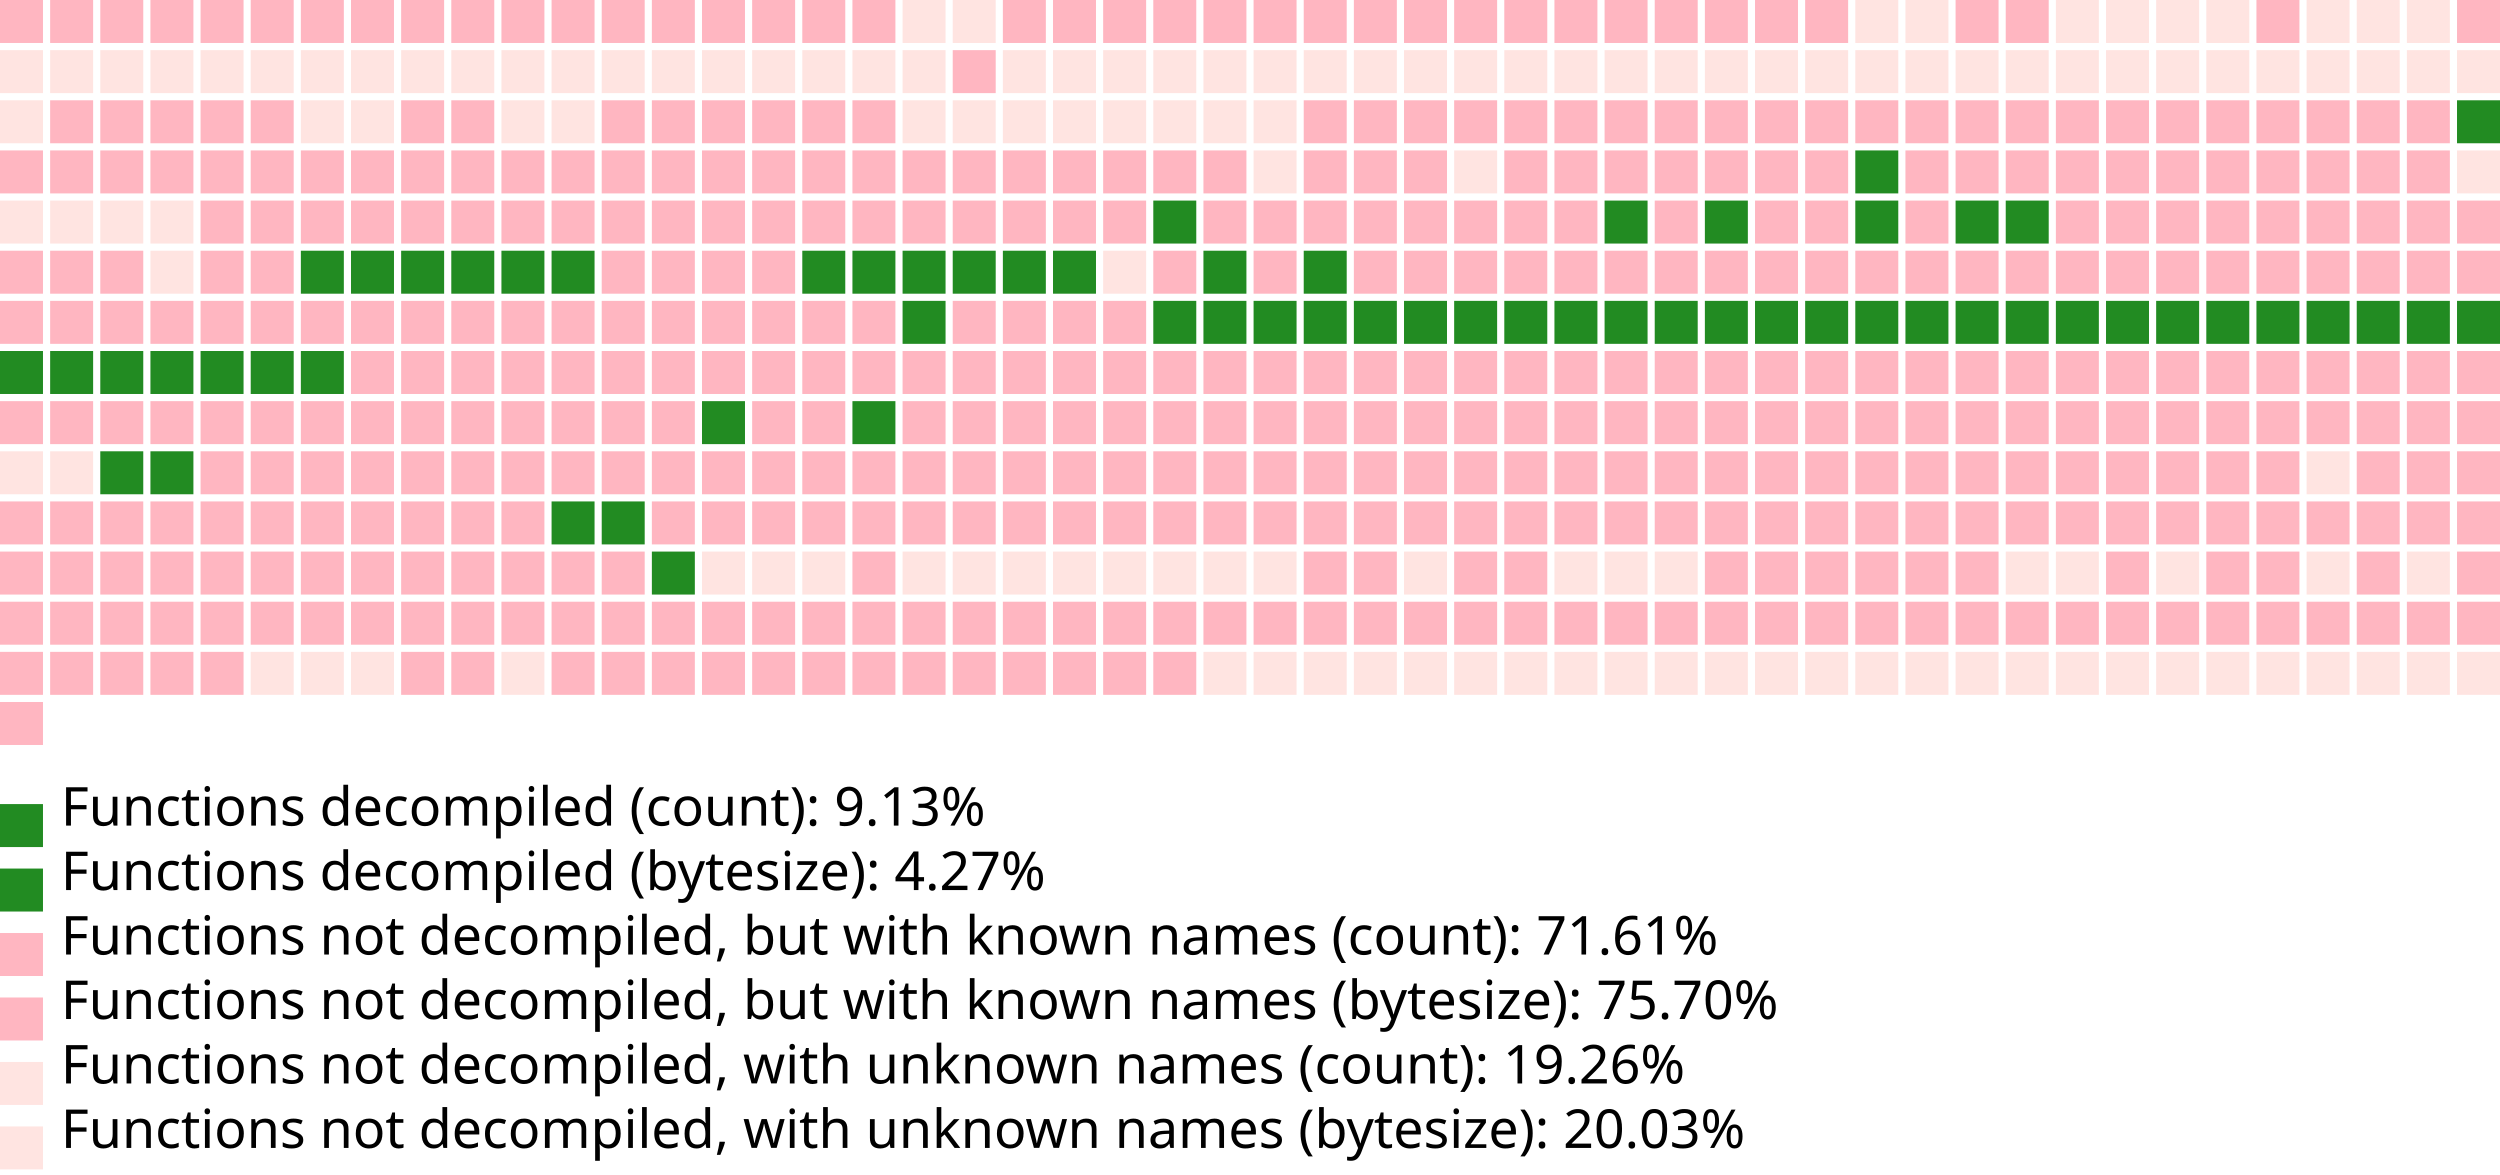
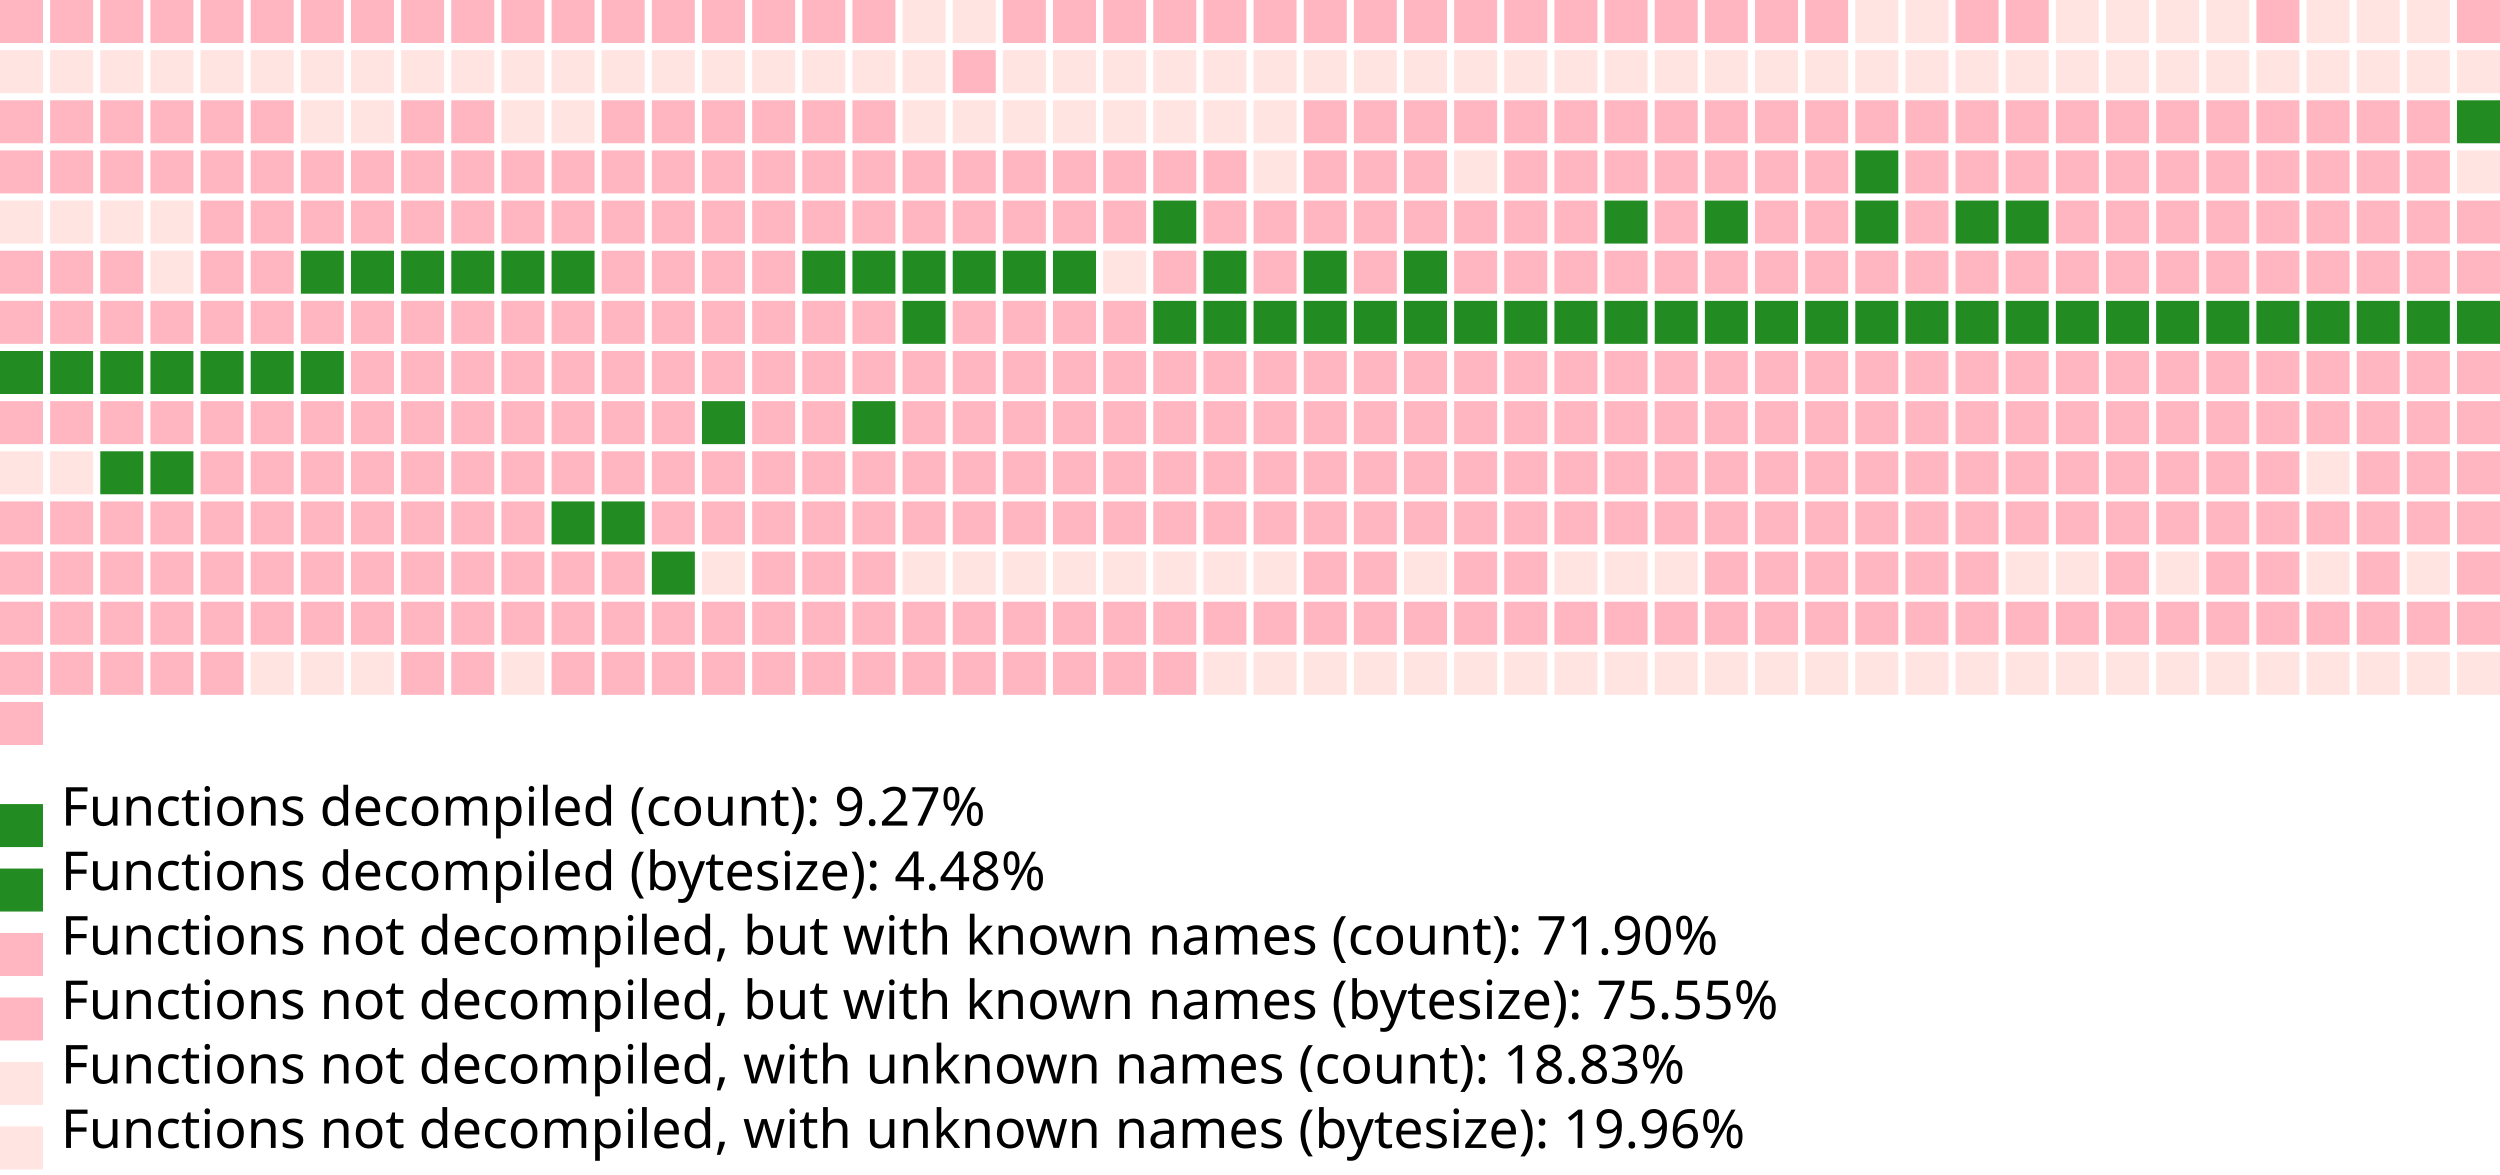
<svg xmlns="http://www.w3.org/2000/svg" version="1.1" width="698" height="328">
  <rect width="12" height="12" x="0" y="0" fill="lightpink" />
  <rect width="12" height="12" x="14" y="0" fill="lightpink" />
  <rect width="12" height="12" x="28" y="0" fill="lightpink" />
  <rect width="12" height="12" x="42" y="0" fill="lightpink" />
  <rect width="12" height="12" x="56" y="0" fill="lightpink" />
  <rect width="12" height="12" x="70" y="0" fill="lightpink" />
  <rect width="12" height="12" x="84" y="0" fill="lightpink" />
  <rect width="12" height="12" x="98" y="0" fill="lightpink" />
  <rect width="12" height="12" x="112" y="0" fill="lightpink" />
  <rect width="12" height="12" x="126" y="0" fill="lightpink" />
  <rect width="12" height="12" x="140" y="0" fill="lightpink" />
  <rect width="12" height="12" x="154" y="0" fill="lightpink" />
  <rect width="12" height="12" x="168" y="0" fill="lightpink" />
  <rect width="12" height="12" x="182" y="0" fill="lightpink" />
  <rect width="12" height="12" x="196" y="0" fill="lightpink" />
  <rect width="12" height="12" x="210" y="0" fill="lightpink" />
  <rect width="12" height="12" x="224" y="0" fill="lightpink" />
  <rect width="12" height="12" x="238" y="0" fill="lightpink" />
  <rect width="12" height="12" x="252" y="0" fill="mistyrose" />
  <rect width="12" height="12" x="266" y="0" fill="mistyrose" />
  <rect width="12" height="12" x="280" y="0" fill="lightpink" />
  <rect width="12" height="12" x="294" y="0" fill="lightpink" />
  <rect width="12" height="12" x="308" y="0" fill="lightpink" />
  <rect width="12" height="12" x="322" y="0" fill="lightpink" />
  <rect width="12" height="12" x="336" y="0" fill="lightpink" />
  <rect width="12" height="12" x="350" y="0" fill="lightpink" />
  <rect width="12" height="12" x="364" y="0" fill="lightpink" />
  <rect width="12" height="12" x="378" y="0" fill="lightpink" />
  <rect width="12" height="12" x="392" y="0" fill="lightpink" />
  <rect width="12" height="12" x="406" y="0" fill="lightpink" />
  <rect width="12" height="12" x="420" y="0" fill="lightpink" />
  <rect width="12" height="12" x="434" y="0" fill="lightpink" />
  <rect width="12" height="12" x="448" y="0" fill="lightpink" />
  <rect width="12" height="12" x="462" y="0" fill="lightpink" />
  <rect width="12" height="12" x="476" y="0" fill="lightpink" />
  <rect width="12" height="12" x="490" y="0" fill="lightpink" />
  <rect width="12" height="12" x="504" y="0" fill="lightpink" />
  <rect width="12" height="12" x="518" y="0" fill="mistyrose" />
  <rect width="12" height="12" x="532" y="0" fill="mistyrose" />
  <rect width="12" height="12" x="546" y="0" fill="lightpink" />
  <rect width="12" height="12" x="560" y="0" fill="lightpink" />
  <rect width="12" height="12" x="574" y="0" fill="mistyrose" />
  <rect width="12" height="12" x="588" y="0" fill="mistyrose" />
  <rect width="12" height="12" x="602" y="0" fill="mistyrose" />
  <rect width="12" height="12" x="616" y="0" fill="mistyrose" />
  <rect width="12" height="12" x="630" y="0" fill="lightpink" />
  <rect width="12" height="12" x="644" y="0" fill="mistyrose" />
  <rect width="12" height="12" x="658" y="0" fill="mistyrose" />
  <rect width="12" height="12" x="672" y="0" fill="mistyrose" />
  <rect width="12" height="12" x="686" y="0" fill="lightpink" />
  <rect width="12" height="12" x="0" y="14" fill="mistyrose" />
  <rect width="12" height="12" x="14" y="14" fill="mistyrose" />
  <rect width="12" height="12" x="28" y="14" fill="mistyrose" />
  <rect width="12" height="12" x="42" y="14" fill="mistyrose" />
  <rect width="12" height="12" x="56" y="14" fill="mistyrose" />
  <rect width="12" height="12" x="70" y="14" fill="mistyrose" />
  <rect width="12" height="12" x="84" y="14" fill="mistyrose" />
  <rect width="12" height="12" x="98" y="14" fill="mistyrose" />
  <rect width="12" height="12" x="112" y="14" fill="mistyrose" />
  <rect width="12" height="12" x="126" y="14" fill="mistyrose" />
  <rect width="12" height="12" x="140" y="14" fill="mistyrose" />
  <rect width="12" height="12" x="154" y="14" fill="mistyrose" />
  <rect width="12" height="12" x="168" y="14" fill="mistyrose" />
  <rect width="12" height="12" x="182" y="14" fill="mistyrose" />
  <rect width="12" height="12" x="196" y="14" fill="mistyrose" />
  <rect width="12" height="12" x="210" y="14" fill="mistyrose" />
  <rect width="12" height="12" x="224" y="14" fill="mistyrose" />
  <rect width="12" height="12" x="238" y="14" fill="mistyrose" />
  <rect width="12" height="12" x="252" y="14" fill="mistyrose" />
  <rect width="12" height="12" x="266" y="14" fill="lightpink" />
  <rect width="12" height="12" x="280" y="14" fill="mistyrose" />
  <rect width="12" height="12" x="294" y="14" fill="mistyrose" />
  <rect width="12" height="12" x="308" y="14" fill="mistyrose" />
  <rect width="12" height="12" x="322" y="14" fill="mistyrose" />
  <rect width="12" height="12" x="336" y="14" fill="mistyrose" />
  <rect width="12" height="12" x="350" y="14" fill="mistyrose" />
  <rect width="12" height="12" x="364" y="14" fill="mistyrose" />
  <rect width="12" height="12" x="378" y="14" fill="mistyrose" />
  <rect width="12" height="12" x="392" y="14" fill="mistyrose" />
  <rect width="12" height="12" x="406" y="14" fill="mistyrose" />
  <rect width="12" height="12" x="420" y="14" fill="mistyrose" />
  <rect width="12" height="12" x="434" y="14" fill="mistyrose" />
  <rect width="12" height="12" x="448" y="14" fill="mistyrose" />
  <rect width="12" height="12" x="462" y="14" fill="mistyrose" />
  <rect width="12" height="12" x="476" y="14" fill="mistyrose" />
  <rect width="12" height="12" x="490" y="14" fill="mistyrose" />
  <rect width="12" height="12" x="504" y="14" fill="mistyrose" />
  <rect width="12" height="12" x="518" y="14" fill="mistyrose" />
  <rect width="12" height="12" x="532" y="14" fill="mistyrose" />
  <rect width="12" height="12" x="546" y="14" fill="mistyrose" />
  <rect width="12" height="12" x="560" y="14" fill="mistyrose" />
  <rect width="12" height="12" x="574" y="14" fill="mistyrose" />
  <rect width="12" height="12" x="588" y="14" fill="mistyrose" />
  <rect width="12" height="12" x="602" y="14" fill="mistyrose" />
  <rect width="12" height="12" x="616" y="14" fill="mistyrose" />
  <rect width="12" height="12" x="630" y="14" fill="mistyrose" />
  <rect width="12" height="12" x="644" y="14" fill="mistyrose" />
  <rect width="12" height="12" x="658" y="14" fill="mistyrose" />
  <rect width="12" height="12" x="672" y="14" fill="mistyrose" />
  <rect width="12" height="12" x="686" y="14" fill="mistyrose" />
-   <rect width="12" height="12" x="0" y="28" fill="mistyrose" />
+   <rect width="12" height="12" x="0" y="28" fill="lightpink" />
  <rect width="12" height="12" x="14" y="28" fill="lightpink" />
  <rect width="12" height="12" x="28" y="28" fill="lightpink" />
  <rect width="12" height="12" x="42" y="28" fill="lightpink" />
  <rect width="12" height="12" x="56" y="28" fill="lightpink" />
  <rect width="12" height="12" x="70" y="28" fill="lightpink" />
  <rect width="12" height="12" x="84" y="28" fill="mistyrose" />
  <rect width="12" height="12" x="98" y="28" fill="mistyrose" />
  <rect width="12" height="12" x="112" y="28" fill="lightpink" />
  <rect width="12" height="12" x="126" y="28" fill="lightpink" />
  <rect width="12" height="12" x="140" y="28" fill="mistyrose" />
  <rect width="12" height="12" x="154" y="28" fill="mistyrose" />
  <rect width="12" height="12" x="168" y="28" fill="lightpink" />
  <rect width="12" height="12" x="182" y="28" fill="lightpink" />
  <rect width="12" height="12" x="196" y="28" fill="lightpink" />
  <rect width="12" height="12" x="210" y="28" fill="lightpink" />
  <rect width="12" height="12" x="224" y="28" fill="lightpink" />
  <rect width="12" height="12" x="238" y="28" fill="lightpink" />
  <rect width="12" height="12" x="252" y="28" fill="mistyrose" />
  <rect width="12" height="12" x="266" y="28" fill="mistyrose" />
  <rect width="12" height="12" x="280" y="28" fill="mistyrose" />
  <rect width="12" height="12" x="294" y="28" fill="mistyrose" />
  <rect width="12" height="12" x="308" y="28" fill="mistyrose" />
  <rect width="12" height="12" x="322" y="28" fill="mistyrose" />
  <rect width="12" height="12" x="336" y="28" fill="mistyrose" />
  <rect width="12" height="12" x="350" y="28" fill="mistyrose" />
  <rect width="12" height="12" x="364" y="28" fill="lightpink" />
  <rect width="12" height="12" x="378" y="28" fill="lightpink" />
  <rect width="12" height="12" x="392" y="28" fill="lightpink" />
  <rect width="12" height="12" x="406" y="28" fill="lightpink" />
  <rect width="12" height="12" x="420" y="28" fill="lightpink" />
  <rect width="12" height="12" x="434" y="28" fill="lightpink" />
  <rect width="12" height="12" x="448" y="28" fill="lightpink" />
  <rect width="12" height="12" x="462" y="28" fill="lightpink" />
  <rect width="12" height="12" x="476" y="28" fill="lightpink" />
  <rect width="12" height="12" x="490" y="28" fill="lightpink" />
  <rect width="12" height="12" x="504" y="28" fill="lightpink" />
  <rect width="12" height="12" x="518" y="28" fill="lightpink" />
  <rect width="12" height="12" x="532" y="28" fill="lightpink" />
  <rect width="12" height="12" x="546" y="28" fill="lightpink" />
  <rect width="12" height="12" x="560" y="28" fill="lightpink" />
  <rect width="12" height="12" x="574" y="28" fill="lightpink" />
  <rect width="12" height="12" x="588" y="28" fill="lightpink" />
  <rect width="12" height="12" x="602" y="28" fill="lightpink" />
  <rect width="12" height="12" x="616" y="28" fill="lightpink" />
  <rect width="12" height="12" x="630" y="28" fill="lightpink" />
  <rect width="12" height="12" x="644" y="28" fill="lightpink" />
  <rect width="12" height="12" x="658" y="28" fill="lightpink" />
  <rect width="12" height="12" x="672" y="28" fill="lightpink" />
  <rect width="12" height="12" x="686" y="28" fill="forestgreen" />
  <rect width="12" height="12" x="0" y="42" fill="lightpink" />
  <rect width="12" height="12" x="14" y="42" fill="lightpink" />
  <rect width="12" height="12" x="28" y="42" fill="lightpink" />
  <rect width="12" height="12" x="42" y="42" fill="lightpink" />
  <rect width="12" height="12" x="56" y="42" fill="lightpink" />
  <rect width="12" height="12" x="70" y="42" fill="lightpink" />
  <rect width="12" height="12" x="84" y="42" fill="lightpink" />
  <rect width="12" height="12" x="98" y="42" fill="lightpink" />
  <rect width="12" height="12" x="112" y="42" fill="lightpink" />
  <rect width="12" height="12" x="126" y="42" fill="lightpink" />
  <rect width="12" height="12" x="140" y="42" fill="lightpink" />
  <rect width="12" height="12" x="154" y="42" fill="lightpink" />
  <rect width="12" height="12" x="168" y="42" fill="lightpink" />
  <rect width="12" height="12" x="182" y="42" fill="lightpink" />
  <rect width="12" height="12" x="196" y="42" fill="lightpink" />
  <rect width="12" height="12" x="210" y="42" fill="lightpink" />
  <rect width="12" height="12" x="224" y="42" fill="lightpink" />
  <rect width="12" height="12" x="238" y="42" fill="lightpink" />
  <rect width="12" height="12" x="252" y="42" fill="lightpink" />
  <rect width="12" height="12" x="266" y="42" fill="lightpink" />
  <rect width="12" height="12" x="280" y="42" fill="lightpink" />
  <rect width="12" height="12" x="294" y="42" fill="lightpink" />
  <rect width="12" height="12" x="308" y="42" fill="lightpink" />
  <rect width="12" height="12" x="322" y="42" fill="lightpink" />
  <rect width="12" height="12" x="336" y="42" fill="lightpink" />
  <rect width="12" height="12" x="350" y="42" fill="mistyrose" />
  <rect width="12" height="12" x="364" y="42" fill="lightpink" />
  <rect width="12" height="12" x="378" y="42" fill="lightpink" />
  <rect width="12" height="12" x="392" y="42" fill="lightpink" />
  <rect width="12" height="12" x="406" y="42" fill="mistyrose" />
  <rect width="12" height="12" x="420" y="42" fill="lightpink" />
  <rect width="12" height="12" x="434" y="42" fill="lightpink" />
  <rect width="12" height="12" x="448" y="42" fill="lightpink" />
  <rect width="12" height="12" x="462" y="42" fill="lightpink" />
  <rect width="12" height="12" x="476" y="42" fill="lightpink" />
  <rect width="12" height="12" x="490" y="42" fill="lightpink" />
  <rect width="12" height="12" x="504" y="42" fill="lightpink" />
  <rect width="12" height="12" x="518" y="42" fill="forestgreen" />
  <rect width="12" height="12" x="532" y="42" fill="lightpink" />
  <rect width="12" height="12" x="546" y="42" fill="lightpink" />
  <rect width="12" height="12" x="560" y="42" fill="lightpink" />
  <rect width="12" height="12" x="574" y="42" fill="lightpink" />
  <rect width="12" height="12" x="588" y="42" fill="lightpink" />
  <rect width="12" height="12" x="602" y="42" fill="lightpink" />
  <rect width="12" height="12" x="616" y="42" fill="lightpink" />
  <rect width="12" height="12" x="630" y="42" fill="lightpink" />
  <rect width="12" height="12" x="644" y="42" fill="lightpink" />
  <rect width="12" height="12" x="658" y="42" fill="lightpink" />
  <rect width="12" height="12" x="672" y="42" fill="lightpink" />
  <rect width="12" height="12" x="686" y="42" fill="mistyrose" />
  <rect width="12" height="12" x="0" y="56" fill="mistyrose" />
  <rect width="12" height="12" x="14" y="56" fill="mistyrose" />
  <rect width="12" height="12" x="28" y="56" fill="mistyrose" />
  <rect width="12" height="12" x="42" y="56" fill="mistyrose" />
  <rect width="12" height="12" x="56" y="56" fill="lightpink" />
  <rect width="12" height="12" x="70" y="56" fill="lightpink" />
  <rect width="12" height="12" x="84" y="56" fill="lightpink" />
  <rect width="12" height="12" x="98" y="56" fill="lightpink" />
  <rect width="12" height="12" x="112" y="56" fill="lightpink" />
  <rect width="12" height="12" x="126" y="56" fill="lightpink" />
  <rect width="12" height="12" x="140" y="56" fill="lightpink" />
  <rect width="12" height="12" x="154" y="56" fill="lightpink" />
  <rect width="12" height="12" x="168" y="56" fill="lightpink" />
  <rect width="12" height="12" x="182" y="56" fill="lightpink" />
  <rect width="12" height="12" x="196" y="56" fill="lightpink" />
  <rect width="12" height="12" x="210" y="56" fill="lightpink" />
  <rect width="12" height="12" x="224" y="56" fill="lightpink" />
  <rect width="12" height="12" x="238" y="56" fill="lightpink" />
  <rect width="12" height="12" x="252" y="56" fill="lightpink" />
  <rect width="12" height="12" x="266" y="56" fill="lightpink" />
  <rect width="12" height="12" x="280" y="56" fill="lightpink" />
  <rect width="12" height="12" x="294" y="56" fill="lightpink" />
  <rect width="12" height="12" x="308" y="56" fill="lightpink" />
  <rect width="12" height="12" x="322" y="56" fill="forestgreen" />
  <rect width="12" height="12" x="336" y="56" fill="lightpink" />
  <rect width="12" height="12" x="350" y="56" fill="lightpink" />
  <rect width="12" height="12" x="364" y="56" fill="lightpink" />
  <rect width="12" height="12" x="378" y="56" fill="lightpink" />
  <rect width="12" height="12" x="392" y="56" fill="lightpink" />
  <rect width="12" height="12" x="406" y="56" fill="lightpink" />
  <rect width="12" height="12" x="420" y="56" fill="lightpink" />
  <rect width="12" height="12" x="434" y="56" fill="lightpink" />
  <rect width="12" height="12" x="448" y="56" fill="forestgreen" />
  <rect width="12" height="12" x="462" y="56" fill="lightpink" />
  <rect width="12" height="12" x="476" y="56" fill="forestgreen" />
  <rect width="12" height="12" x="490" y="56" fill="lightpink" />
  <rect width="12" height="12" x="504" y="56" fill="lightpink" />
  <rect width="12" height="12" x="518" y="56" fill="forestgreen" />
  <rect width="12" height="12" x="532" y="56" fill="lightpink" />
  <rect width="12" height="12" x="546" y="56" fill="forestgreen" />
  <rect width="12" height="12" x="560" y="56" fill="forestgreen" />
  <rect width="12" height="12" x="574" y="56" fill="lightpink" />
  <rect width="12" height="12" x="588" y="56" fill="lightpink" />
  <rect width="12" height="12" x="602" y="56" fill="lightpink" />
  <rect width="12" height="12" x="616" y="56" fill="lightpink" />
  <rect width="12" height="12" x="630" y="56" fill="lightpink" />
  <rect width="12" height="12" x="644" y="56" fill="lightpink" />
  <rect width="12" height="12" x="658" y="56" fill="lightpink" />
  <rect width="12" height="12" x="672" y="56" fill="lightpink" />
  <rect width="12" height="12" x="686" y="56" fill="lightpink" />
  <rect width="12" height="12" x="0" y="70" fill="lightpink" />
  <rect width="12" height="12" x="14" y="70" fill="lightpink" />
  <rect width="12" height="12" x="28" y="70" fill="lightpink" />
  <rect width="12" height="12" x="42" y="70" fill="mistyrose" />
  <rect width="12" height="12" x="56" y="70" fill="lightpink" />
  <rect width="12" height="12" x="70" y="70" fill="lightpink" />
  <rect width="12" height="12" x="84" y="70" fill="forestgreen" />
  <rect width="12" height="12" x="98" y="70" fill="forestgreen" />
  <rect width="12" height="12" x="112" y="70" fill="forestgreen" />
  <rect width="12" height="12" x="126" y="70" fill="forestgreen" />
  <rect width="12" height="12" x="140" y="70" fill="forestgreen" />
  <rect width="12" height="12" x="154" y="70" fill="forestgreen" />
  <rect width="12" height="12" x="168" y="70" fill="lightpink" />
  <rect width="12" height="12" x="182" y="70" fill="lightpink" />
  <rect width="12" height="12" x="196" y="70" fill="lightpink" />
  <rect width="12" height="12" x="210" y="70" fill="lightpink" />
  <rect width="12" height="12" x="224" y="70" fill="forestgreen" />
  <rect width="12" height="12" x="238" y="70" fill="forestgreen" />
  <rect width="12" height="12" x="252" y="70" fill="forestgreen" />
  <rect width="12" height="12" x="266" y="70" fill="forestgreen" />
  <rect width="12" height="12" x="280" y="70" fill="forestgreen" />
  <rect width="12" height="12" x="294" y="70" fill="forestgreen" />
  <rect width="12" height="12" x="308" y="70" fill="mistyrose" />
  <rect width="12" height="12" x="322" y="70" fill="lightpink" />
  <rect width="12" height="12" x="336" y="70" fill="forestgreen" />
  <rect width="12" height="12" x="350" y="70" fill="lightpink" />
  <rect width="12" height="12" x="364" y="70" fill="forestgreen" />
  <rect width="12" height="12" x="378" y="70" fill="lightpink" />
-   <rect width="12" height="12" x="392" y="70" fill="lightpink" />
+   <rect width="12" height="12" x="392" y="70" fill="forestgreen" />
  <rect width="12" height="12" x="406" y="70" fill="lightpink" />
  <rect width="12" height="12" x="420" y="70" fill="lightpink" />
  <rect width="12" height="12" x="434" y="70" fill="lightpink" />
  <rect width="12" height="12" x="448" y="70" fill="lightpink" />
  <rect width="12" height="12" x="462" y="70" fill="lightpink" />
  <rect width="12" height="12" x="476" y="70" fill="lightpink" />
  <rect width="12" height="12" x="490" y="70" fill="lightpink" />
  <rect width="12" height="12" x="504" y="70" fill="lightpink" />
  <rect width="12" height="12" x="518" y="70" fill="lightpink" />
  <rect width="12" height="12" x="532" y="70" fill="lightpink" />
  <rect width="12" height="12" x="546" y="70" fill="lightpink" />
  <rect width="12" height="12" x="560" y="70" fill="lightpink" />
  <rect width="12" height="12" x="574" y="70" fill="lightpink" />
  <rect width="12" height="12" x="588" y="70" fill="lightpink" />
  <rect width="12" height="12" x="602" y="70" fill="lightpink" />
  <rect width="12" height="12" x="616" y="70" fill="lightpink" />
  <rect width="12" height="12" x="630" y="70" fill="lightpink" />
  <rect width="12" height="12" x="644" y="70" fill="lightpink" />
  <rect width="12" height="12" x="658" y="70" fill="lightpink" />
  <rect width="12" height="12" x="672" y="70" fill="lightpink" />
  <rect width="12" height="12" x="686" y="70" fill="lightpink" />
  <rect width="12" height="12" x="0" y="84" fill="lightpink" />
  <rect width="12" height="12" x="14" y="84" fill="lightpink" />
  <rect width="12" height="12" x="28" y="84" fill="lightpink" />
  <rect width="12" height="12" x="42" y="84" fill="lightpink" />
  <rect width="12" height="12" x="56" y="84" fill="lightpink" />
  <rect width="12" height="12" x="70" y="84" fill="lightpink" />
  <rect width="12" height="12" x="84" y="84" fill="lightpink" />
  <rect width="12" height="12" x="98" y="84" fill="lightpink" />
  <rect width="12" height="12" x="112" y="84" fill="lightpink" />
  <rect width="12" height="12" x="126" y="84" fill="lightpink" />
  <rect width="12" height="12" x="140" y="84" fill="lightpink" />
  <rect width="12" height="12" x="154" y="84" fill="lightpink" />
  <rect width="12" height="12" x="168" y="84" fill="lightpink" />
  <rect width="12" height="12" x="182" y="84" fill="lightpink" />
  <rect width="12" height="12" x="196" y="84" fill="lightpink" />
  <rect width="12" height="12" x="210" y="84" fill="lightpink" />
  <rect width="12" height="12" x="224" y="84" fill="lightpink" />
  <rect width="12" height="12" x="238" y="84" fill="lightpink" />
  <rect width="12" height="12" x="252" y="84" fill="forestgreen" />
  <rect width="12" height="12" x="266" y="84" fill="lightpink" />
  <rect width="12" height="12" x="280" y="84" fill="lightpink" />
  <rect width="12" height="12" x="294" y="84" fill="lightpink" />
  <rect width="12" height="12" x="308" y="84" fill="lightpink" />
  <rect width="12" height="12" x="322" y="84" fill="forestgreen" />
  <rect width="12" height="12" x="336" y="84" fill="forestgreen" />
  <rect width="12" height="12" x="350" y="84" fill="forestgreen" />
  <rect width="12" height="12" x="364" y="84" fill="forestgreen" />
  <rect width="12" height="12" x="378" y="84" fill="forestgreen" />
  <rect width="12" height="12" x="392" y="84" fill="forestgreen" />
  <rect width="12" height="12" x="406" y="84" fill="forestgreen" />
  <rect width="12" height="12" x="420" y="84" fill="forestgreen" />
  <rect width="12" height="12" x="434" y="84" fill="forestgreen" />
  <rect width="12" height="12" x="448" y="84" fill="forestgreen" />
  <rect width="12" height="12" x="462" y="84" fill="forestgreen" />
  <rect width="12" height="12" x="476" y="84" fill="forestgreen" />
  <rect width="12" height="12" x="490" y="84" fill="forestgreen" />
  <rect width="12" height="12" x="504" y="84" fill="forestgreen" />
  <rect width="12" height="12" x="518" y="84" fill="forestgreen" />
  <rect width="12" height="12" x="532" y="84" fill="forestgreen" />
  <rect width="12" height="12" x="546" y="84" fill="forestgreen" />
  <rect width="12" height="12" x="560" y="84" fill="forestgreen" />
  <rect width="12" height="12" x="574" y="84" fill="forestgreen" />
  <rect width="12" height="12" x="588" y="84" fill="forestgreen" />
  <rect width="12" height="12" x="602" y="84" fill="forestgreen" />
  <rect width="12" height="12" x="616" y="84" fill="forestgreen" />
  <rect width="12" height="12" x="630" y="84" fill="forestgreen" />
  <rect width="12" height="12" x="644" y="84" fill="forestgreen" />
  <rect width="12" height="12" x="658" y="84" fill="forestgreen" />
  <rect width="12" height="12" x="672" y="84" fill="forestgreen" />
  <rect width="12" height="12" x="686" y="84" fill="forestgreen" />
  <rect width="12" height="12" x="0" y="98" fill="forestgreen" />
  <rect width="12" height="12" x="14" y="98" fill="forestgreen" />
  <rect width="12" height="12" x="28" y="98" fill="forestgreen" />
  <rect width="12" height="12" x="42" y="98" fill="forestgreen" />
  <rect width="12" height="12" x="56" y="98" fill="forestgreen" />
  <rect width="12" height="12" x="70" y="98" fill="forestgreen" />
  <rect width="12" height="12" x="84" y="98" fill="forestgreen" />
  <rect width="12" height="12" x="98" y="98" fill="lightpink" />
  <rect width="12" height="12" x="112" y="98" fill="lightpink" />
  <rect width="12" height="12" x="126" y="98" fill="lightpink" />
  <rect width="12" height="12" x="140" y="98" fill="lightpink" />
  <rect width="12" height="12" x="154" y="98" fill="lightpink" />
  <rect width="12" height="12" x="168" y="98" fill="lightpink" />
  <rect width="12" height="12" x="182" y="98" fill="lightpink" />
  <rect width="12" height="12" x="196" y="98" fill="lightpink" />
  <rect width="12" height="12" x="210" y="98" fill="lightpink" />
  <rect width="12" height="12" x="224" y="98" fill="lightpink" />
  <rect width="12" height="12" x="238" y="98" fill="lightpink" />
  <rect width="12" height="12" x="252" y="98" fill="lightpink" />
  <rect width="12" height="12" x="266" y="98" fill="lightpink" />
  <rect width="12" height="12" x="280" y="98" fill="lightpink" />
  <rect width="12" height="12" x="294" y="98" fill="lightpink" />
  <rect width="12" height="12" x="308" y="98" fill="lightpink" />
  <rect width="12" height="12" x="322" y="98" fill="lightpink" />
  <rect width="12" height="12" x="336" y="98" fill="lightpink" />
  <rect width="12" height="12" x="350" y="98" fill="lightpink" />
  <rect width="12" height="12" x="364" y="98" fill="lightpink" />
  <rect width="12" height="12" x="378" y="98" fill="lightpink" />
  <rect width="12" height="12" x="392" y="98" fill="lightpink" />
  <rect width="12" height="12" x="406" y="98" fill="lightpink" />
  <rect width="12" height="12" x="420" y="98" fill="lightpink" />
  <rect width="12" height="12" x="434" y="98" fill="lightpink" />
  <rect width="12" height="12" x="448" y="98" fill="lightpink" />
  <rect width="12" height="12" x="462" y="98" fill="lightpink" />
  <rect width="12" height="12" x="476" y="98" fill="lightpink" />
  <rect width="12" height="12" x="490" y="98" fill="lightpink" />
  <rect width="12" height="12" x="504" y="98" fill="lightpink" />
  <rect width="12" height="12" x="518" y="98" fill="lightpink" />
  <rect width="12" height="12" x="532" y="98" fill="lightpink" />
  <rect width="12" height="12" x="546" y="98" fill="lightpink" />
  <rect width="12" height="12" x="560" y="98" fill="lightpink" />
  <rect width="12" height="12" x="574" y="98" fill="lightpink" />
  <rect width="12" height="12" x="588" y="98" fill="lightpink" />
  <rect width="12" height="12" x="602" y="98" fill="lightpink" />
  <rect width="12" height="12" x="616" y="98" fill="lightpink" />
  <rect width="12" height="12" x="630" y="98" fill="lightpink" />
  <rect width="12" height="12" x="644" y="98" fill="lightpink" />
  <rect width="12" height="12" x="658" y="98" fill="lightpink" />
  <rect width="12" height="12" x="672" y="98" fill="lightpink" />
  <rect width="12" height="12" x="686" y="98" fill="lightpink" />
  <rect width="12" height="12" x="0" y="112" fill="lightpink" />
  <rect width="12" height="12" x="14" y="112" fill="lightpink" />
  <rect width="12" height="12" x="28" y="112" fill="lightpink" />
  <rect width="12" height="12" x="42" y="112" fill="lightpink" />
  <rect width="12" height="12" x="56" y="112" fill="lightpink" />
  <rect width="12" height="12" x="70" y="112" fill="lightpink" />
  <rect width="12" height="12" x="84" y="112" fill="lightpink" />
  <rect width="12" height="12" x="98" y="112" fill="lightpink" />
  <rect width="12" height="12" x="112" y="112" fill="lightpink" />
  <rect width="12" height="12" x="126" y="112" fill="lightpink" />
  <rect width="12" height="12" x="140" y="112" fill="lightpink" />
  <rect width="12" height="12" x="154" y="112" fill="lightpink" />
  <rect width="12" height="12" x="168" y="112" fill="lightpink" />
  <rect width="12" height="12" x="182" y="112" fill="lightpink" />
  <rect width="12" height="12" x="196" y="112" fill="forestgreen" />
  <rect width="12" height="12" x="210" y="112" fill="lightpink" />
  <rect width="12" height="12" x="224" y="112" fill="lightpink" />
  <rect width="12" height="12" x="238" y="112" fill="forestgreen" />
  <rect width="12" height="12" x="252" y="112" fill="lightpink" />
  <rect width="12" height="12" x="266" y="112" fill="lightpink" />
  <rect width="12" height="12" x="280" y="112" fill="lightpink" />
  <rect width="12" height="12" x="294" y="112" fill="lightpink" />
  <rect width="12" height="12" x="308" y="112" fill="lightpink" />
  <rect width="12" height="12" x="322" y="112" fill="lightpink" />
  <rect width="12" height="12" x="336" y="112" fill="lightpink" />
  <rect width="12" height="12" x="350" y="112" fill="lightpink" />
  <rect width="12" height="12" x="364" y="112" fill="lightpink" />
  <rect width="12" height="12" x="378" y="112" fill="lightpink" />
  <rect width="12" height="12" x="392" y="112" fill="lightpink" />
  <rect width="12" height="12" x="406" y="112" fill="lightpink" />
  <rect width="12" height="12" x="420" y="112" fill="lightpink" />
  <rect width="12" height="12" x="434" y="112" fill="lightpink" />
  <rect width="12" height="12" x="448" y="112" fill="lightpink" />
  <rect width="12" height="12" x="462" y="112" fill="lightpink" />
  <rect width="12" height="12" x="476" y="112" fill="lightpink" />
  <rect width="12" height="12" x="490" y="112" fill="lightpink" />
  <rect width="12" height="12" x="504" y="112" fill="lightpink" />
  <rect width="12" height="12" x="518" y="112" fill="lightpink" />
  <rect width="12" height="12" x="532" y="112" fill="lightpink" />
  <rect width="12" height="12" x="546" y="112" fill="lightpink" />
  <rect width="12" height="12" x="560" y="112" fill="lightpink" />
  <rect width="12" height="12" x="574" y="112" fill="lightpink" />
  <rect width="12" height="12" x="588" y="112" fill="lightpink" />
  <rect width="12" height="12" x="602" y="112" fill="lightpink" />
  <rect width="12" height="12" x="616" y="112" fill="lightpink" />
  <rect width="12" height="12" x="630" y="112" fill="lightpink" />
  <rect width="12" height="12" x="644" y="112" fill="lightpink" />
  <rect width="12" height="12" x="658" y="112" fill="lightpink" />
  <rect width="12" height="12" x="672" y="112" fill="lightpink" />
  <rect width="12" height="12" x="686" y="112" fill="lightpink" />
  <rect width="12" height="12" x="0" y="126" fill="mistyrose" />
  <rect width="12" height="12" x="14" y="126" fill="mistyrose" />
  <rect width="12" height="12" x="28" y="126" fill="forestgreen" />
  <rect width="12" height="12" x="42" y="126" fill="forestgreen" />
  <rect width="12" height="12" x="56" y="126" fill="lightpink" />
  <rect width="12" height="12" x="70" y="126" fill="lightpink" />
  <rect width="12" height="12" x="84" y="126" fill="lightpink" />
  <rect width="12" height="12" x="98" y="126" fill="lightpink" />
  <rect width="12" height="12" x="112" y="126" fill="lightpink" />
  <rect width="12" height="12" x="126" y="126" fill="lightpink" />
  <rect width="12" height="12" x="140" y="126" fill="lightpink" />
  <rect width="12" height="12" x="154" y="126" fill="lightpink" />
  <rect width="12" height="12" x="168" y="126" fill="lightpink" />
  <rect width="12" height="12" x="182" y="126" fill="lightpink" />
  <rect width="12" height="12" x="196" y="126" fill="lightpink" />
  <rect width="12" height="12" x="210" y="126" fill="lightpink" />
  <rect width="12" height="12" x="224" y="126" fill="lightpink" />
  <rect width="12" height="12" x="238" y="126" fill="lightpink" />
  <rect width="12" height="12" x="252" y="126" fill="lightpink" />
  <rect width="12" height="12" x="266" y="126" fill="lightpink" />
  <rect width="12" height="12" x="280" y="126" fill="lightpink" />
  <rect width="12" height="12" x="294" y="126" fill="lightpink" />
  <rect width="12" height="12" x="308" y="126" fill="lightpink" />
  <rect width="12" height="12" x="322" y="126" fill="lightpink" />
  <rect width="12" height="12" x="336" y="126" fill="lightpink" />
  <rect width="12" height="12" x="350" y="126" fill="lightpink" />
  <rect width="12" height="12" x="364" y="126" fill="lightpink" />
  <rect width="12" height="12" x="378" y="126" fill="lightpink" />
  <rect width="12" height="12" x="392" y="126" fill="lightpink" />
  <rect width="12" height="12" x="406" y="126" fill="lightpink" />
  <rect width="12" height="12" x="420" y="126" fill="lightpink" />
  <rect width="12" height="12" x="434" y="126" fill="lightpink" />
  <rect width="12" height="12" x="448" y="126" fill="lightpink" />
  <rect width="12" height="12" x="462" y="126" fill="lightpink" />
  <rect width="12" height="12" x="476" y="126" fill="lightpink" />
  <rect width="12" height="12" x="490" y="126" fill="lightpink" />
  <rect width="12" height="12" x="504" y="126" fill="lightpink" />
  <rect width="12" height="12" x="518" y="126" fill="lightpink" />
  <rect width="12" height="12" x="532" y="126" fill="lightpink" />
  <rect width="12" height="12" x="546" y="126" fill="lightpink" />
  <rect width="12" height="12" x="560" y="126" fill="lightpink" />
  <rect width="12" height="12" x="574" y="126" fill="lightpink" />
  <rect width="12" height="12" x="588" y="126" fill="lightpink" />
  <rect width="12" height="12" x="602" y="126" fill="lightpink" />
  <rect width="12" height="12" x="616" y="126" fill="lightpink" />
  <rect width="12" height="12" x="630" y="126" fill="lightpink" />
  <rect width="12" height="12" x="644" y="126" fill="mistyrose" />
  <rect width="12" height="12" x="658" y="126" fill="lightpink" />
  <rect width="12" height="12" x="672" y="126" fill="lightpink" />
  <rect width="12" height="12" x="686" y="126" fill="lightpink" />
  <rect width="12" height="12" x="0" y="140" fill="lightpink" />
  <rect width="12" height="12" x="14" y="140" fill="lightpink" />
  <rect width="12" height="12" x="28" y="140" fill="lightpink" />
  <rect width="12" height="12" x="42" y="140" fill="lightpink" />
  <rect width="12" height="12" x="56" y="140" fill="lightpink" />
  <rect width="12" height="12" x="70" y="140" fill="lightpink" />
  <rect width="12" height="12" x="84" y="140" fill="lightpink" />
  <rect width="12" height="12" x="98" y="140" fill="lightpink" />
  <rect width="12" height="12" x="112" y="140" fill="lightpink" />
  <rect width="12" height="12" x="126" y="140" fill="lightpink" />
  <rect width="12" height="12" x="140" y="140" fill="lightpink" />
  <rect width="12" height="12" x="154" y="140" fill="forestgreen" />
  <rect width="12" height="12" x="168" y="140" fill="forestgreen" />
  <rect width="12" height="12" x="182" y="140" fill="lightpink" />
  <rect width="12" height="12" x="196" y="140" fill="lightpink" />
  <rect width="12" height="12" x="210" y="140" fill="lightpink" />
  <rect width="12" height="12" x="224" y="140" fill="lightpink" />
  <rect width="12" height="12" x="238" y="140" fill="lightpink" />
  <rect width="12" height="12" x="252" y="140" fill="lightpink" />
  <rect width="12" height="12" x="266" y="140" fill="lightpink" />
  <rect width="12" height="12" x="280" y="140" fill="lightpink" />
  <rect width="12" height="12" x="294" y="140" fill="lightpink" />
  <rect width="12" height="12" x="308" y="140" fill="lightpink" />
  <rect width="12" height="12" x="322" y="140" fill="lightpink" />
  <rect width="12" height="12" x="336" y="140" fill="lightpink" />
  <rect width="12" height="12" x="350" y="140" fill="lightpink" />
  <rect width="12" height="12" x="364" y="140" fill="lightpink" />
  <rect width="12" height="12" x="378" y="140" fill="lightpink" />
  <rect width="12" height="12" x="392" y="140" fill="lightpink" />
  <rect width="12" height="12" x="406" y="140" fill="lightpink" />
  <rect width="12" height="12" x="420" y="140" fill="lightpink" />
  <rect width="12" height="12" x="434" y="140" fill="lightpink" />
  <rect width="12" height="12" x="448" y="140" fill="lightpink" />
  <rect width="12" height="12" x="462" y="140" fill="lightpink" />
  <rect width="12" height="12" x="476" y="140" fill="lightpink" />
  <rect width="12" height="12" x="490" y="140" fill="lightpink" />
  <rect width="12" height="12" x="504" y="140" fill="lightpink" />
  <rect width="12" height="12" x="518" y="140" fill="lightpink" />
  <rect width="12" height="12" x="532" y="140" fill="lightpink" />
  <rect width="12" height="12" x="546" y="140" fill="lightpink" />
  <rect width="12" height="12" x="560" y="140" fill="lightpink" />
  <rect width="12" height="12" x="574" y="140" fill="lightpink" />
  <rect width="12" height="12" x="588" y="140" fill="lightpink" />
  <rect width="12" height="12" x="602" y="140" fill="lightpink" />
  <rect width="12" height="12" x="616" y="140" fill="lightpink" />
  <rect width="12" height="12" x="630" y="140" fill="lightpink" />
  <rect width="12" height="12" x="644" y="140" fill="lightpink" />
  <rect width="12" height="12" x="658" y="140" fill="lightpink" />
  <rect width="12" height="12" x="672" y="140" fill="lightpink" />
  <rect width="12" height="12" x="686" y="140" fill="lightpink" />
  <rect width="12" height="12" x="0" y="154" fill="lightpink" />
  <rect width="12" height="12" x="14" y="154" fill="lightpink" />
  <rect width="12" height="12" x="28" y="154" fill="lightpink" />
  <rect width="12" height="12" x="42" y="154" fill="lightpink" />
  <rect width="12" height="12" x="56" y="154" fill="lightpink" />
  <rect width="12" height="12" x="70" y="154" fill="lightpink" />
  <rect width="12" height="12" x="84" y="154" fill="lightpink" />
  <rect width="12" height="12" x="98" y="154" fill="lightpink" />
  <rect width="12" height="12" x="112" y="154" fill="lightpink" />
  <rect width="12" height="12" x="126" y="154" fill="lightpink" />
  <rect width="12" height="12" x="140" y="154" fill="lightpink" />
  <rect width="12" height="12" x="154" y="154" fill="lightpink" />
  <rect width="12" height="12" x="168" y="154" fill="lightpink" />
  <rect width="12" height="12" x="182" y="154" fill="forestgreen" />
  <rect width="12" height="12" x="196" y="154" fill="mistyrose" />
-   <rect width="12" height="12" x="210" y="154" fill="mistyrose" />
-   <rect width="12" height="12" x="224" y="154" fill="mistyrose" />
+   <rect width="12" height="12" x="210" y="154" fill="lightpink" />
+   <rect width="12" height="12" x="224" y="154" fill="lightpink" />
  <rect width="12" height="12" x="238" y="154" fill="lightpink" />
  <rect width="12" height="12" x="252" y="154" fill="mistyrose" />
  <rect width="12" height="12" x="266" y="154" fill="mistyrose" />
  <rect width="12" height="12" x="280" y="154" fill="mistyrose" />
  <rect width="12" height="12" x="294" y="154" fill="mistyrose" />
  <rect width="12" height="12" x="308" y="154" fill="mistyrose" />
  <rect width="12" height="12" x="322" y="154" fill="mistyrose" />
  <rect width="12" height="12" x="336" y="154" fill="mistyrose" />
  <rect width="12" height="12" x="350" y="154" fill="mistyrose" />
  <rect width="12" height="12" x="364" y="154" fill="lightpink" />
  <rect width="12" height="12" x="378" y="154" fill="lightpink" />
  <rect width="12" height="12" x="392" y="154" fill="mistyrose" />
  <rect width="12" height="12" x="406" y="154" fill="lightpink" />
  <rect width="12" height="12" x="420" y="154" fill="lightpink" />
  <rect width="12" height="12" x="434" y="154" fill="mistyrose" />
  <rect width="12" height="12" x="448" y="154" fill="mistyrose" />
  <rect width="12" height="12" x="462" y="154" fill="mistyrose" />
  <rect width="12" height="12" x="476" y="154" fill="lightpink" />
  <rect width="12" height="12" x="490" y="154" fill="lightpink" />
  <rect width="12" height="12" x="504" y="154" fill="lightpink" />
  <rect width="12" height="12" x="518" y="154" fill="lightpink" />
  <rect width="12" height="12" x="532" y="154" fill="lightpink" />
  <rect width="12" height="12" x="546" y="154" fill="lightpink" />
  <rect width="12" height="12" x="560" y="154" fill="mistyrose" />
  <rect width="12" height="12" x="574" y="154" fill="mistyrose" />
  <rect width="12" height="12" x="588" y="154" fill="lightpink" />
  <rect width="12" height="12" x="602" y="154" fill="mistyrose" />
  <rect width="12" height="12" x="616" y="154" fill="lightpink" />
  <rect width="12" height="12" x="630" y="154" fill="lightpink" />
  <rect width="12" height="12" x="644" y="154" fill="mistyrose" />
  <rect width="12" height="12" x="658" y="154" fill="lightpink" />
  <rect width="12" height="12" x="672" y="154" fill="mistyrose" />
  <rect width="12" height="12" x="686" y="154" fill="lightpink" />
  <rect width="12" height="12" x="0" y="168" fill="lightpink" />
  <rect width="12" height="12" x="14" y="168" fill="lightpink" />
  <rect width="12" height="12" x="28" y="168" fill="lightpink" />
  <rect width="12" height="12" x="42" y="168" fill="lightpink" />
  <rect width="12" height="12" x="56" y="168" fill="lightpink" />
  <rect width="12" height="12" x="70" y="168" fill="lightpink" />
  <rect width="12" height="12" x="84" y="168" fill="lightpink" />
  <rect width="12" height="12" x="98" y="168" fill="lightpink" />
  <rect width="12" height="12" x="112" y="168" fill="lightpink" />
  <rect width="12" height="12" x="126" y="168" fill="lightpink" />
  <rect width="12" height="12" x="140" y="168" fill="lightpink" />
  <rect width="12" height="12" x="154" y="168" fill="lightpink" />
  <rect width="12" height="12" x="168" y="168" fill="lightpink" />
  <rect width="12" height="12" x="182" y="168" fill="lightpink" />
  <rect width="12" height="12" x="196" y="168" fill="lightpink" />
  <rect width="12" height="12" x="210" y="168" fill="lightpink" />
  <rect width="12" height="12" x="224" y="168" fill="lightpink" />
  <rect width="12" height="12" x="238" y="168" fill="lightpink" />
  <rect width="12" height="12" x="252" y="168" fill="lightpink" />
  <rect width="12" height="12" x="266" y="168" fill="lightpink" />
  <rect width="12" height="12" x="280" y="168" fill="lightpink" />
  <rect width="12" height="12" x="294" y="168" fill="lightpink" />
  <rect width="12" height="12" x="308" y="168" fill="lightpink" />
  <rect width="12" height="12" x="322" y="168" fill="lightpink" />
  <rect width="12" height="12" x="336" y="168" fill="lightpink" />
  <rect width="12" height="12" x="350" y="168" fill="lightpink" />
  <rect width="12" height="12" x="364" y="168" fill="lightpink" />
  <rect width="12" height="12" x="378" y="168" fill="lightpink" />
  <rect width="12" height="12" x="392" y="168" fill="lightpink" />
  <rect width="12" height="12" x="406" y="168" fill="lightpink" />
  <rect width="12" height="12" x="420" y="168" fill="lightpink" />
  <rect width="12" height="12" x="434" y="168" fill="lightpink" />
  <rect width="12" height="12" x="448" y="168" fill="lightpink" />
  <rect width="12" height="12" x="462" y="168" fill="lightpink" />
  <rect width="12" height="12" x="476" y="168" fill="lightpink" />
  <rect width="12" height="12" x="490" y="168" fill="lightpink" />
  <rect width="12" height="12" x="504" y="168" fill="lightpink" />
  <rect width="12" height="12" x="518" y="168" fill="lightpink" />
  <rect width="12" height="12" x="532" y="168" fill="lightpink" />
  <rect width="12" height="12" x="546" y="168" fill="lightpink" />
  <rect width="12" height="12" x="560" y="168" fill="lightpink" />
  <rect width="12" height="12" x="574" y="168" fill="lightpink" />
  <rect width="12" height="12" x="588" y="168" fill="lightpink" />
  <rect width="12" height="12" x="602" y="168" fill="lightpink" />
  <rect width="12" height="12" x="616" y="168" fill="lightpink" />
  <rect width="12" height="12" x="630" y="168" fill="lightpink" />
  <rect width="12" height="12" x="644" y="168" fill="lightpink" />
  <rect width="12" height="12" x="658" y="168" fill="lightpink" />
  <rect width="12" height="12" x="672" y="168" fill="lightpink" />
  <rect width="12" height="12" x="686" y="168" fill="lightpink" />
  <rect width="12" height="12" x="0" y="182" fill="lightpink" />
  <rect width="12" height="12" x="14" y="182" fill="lightpink" />
  <rect width="12" height="12" x="28" y="182" fill="lightpink" />
  <rect width="12" height="12" x="42" y="182" fill="lightpink" />
  <rect width="12" height="12" x="56" y="182" fill="lightpink" />
  <rect width="12" height="12" x="70" y="182" fill="mistyrose" />
  <rect width="12" height="12" x="84" y="182" fill="mistyrose" />
  <rect width="12" height="12" x="98" y="182" fill="mistyrose" />
  <rect width="12" height="12" x="112" y="182" fill="lightpink" />
  <rect width="12" height="12" x="126" y="182" fill="lightpink" />
  <rect width="12" height="12" x="140" y="182" fill="mistyrose" />
  <rect width="12" height="12" x="154" y="182" fill="lightpink" />
  <rect width="12" height="12" x="168" y="182" fill="lightpink" />
  <rect width="12" height="12" x="182" y="182" fill="lightpink" />
  <rect width="12" height="12" x="196" y="182" fill="lightpink" />
  <rect width="12" height="12" x="210" y="182" fill="lightpink" />
  <rect width="12" height="12" x="224" y="182" fill="lightpink" />
  <rect width="12" height="12" x="238" y="182" fill="lightpink" />
  <rect width="12" height="12" x="252" y="182" fill="lightpink" />
  <rect width="12" height="12" x="266" y="182" fill="lightpink" />
  <rect width="12" height="12" x="280" y="182" fill="lightpink" />
  <rect width="12" height="12" x="294" y="182" fill="lightpink" />
  <rect width="12" height="12" x="308" y="182" fill="lightpink" />
  <rect width="12" height="12" x="322" y="182" fill="lightpink" />
  <rect width="12" height="12" x="336" y="182" fill="mistyrose" />
  <rect width="12" height="12" x="350" y="182" fill="mistyrose" />
  <rect width="12" height="12" x="364" y="182" fill="mistyrose" />
  <rect width="12" height="12" x="378" y="182" fill="mistyrose" />
  <rect width="12" height="12" x="392" y="182" fill="mistyrose" />
  <rect width="12" height="12" x="406" y="182" fill="mistyrose" />
  <rect width="12" height="12" x="420" y="182" fill="mistyrose" />
  <rect width="12" height="12" x="434" y="182" fill="mistyrose" />
  <rect width="12" height="12" x="448" y="182" fill="mistyrose" />
  <rect width="12" height="12" x="462" y="182" fill="mistyrose" />
  <rect width="12" height="12" x="476" y="182" fill="mistyrose" />
  <rect width="12" height="12" x="490" y="182" fill="mistyrose" />
  <rect width="12" height="12" x="504" y="182" fill="mistyrose" />
  <rect width="12" height="12" x="518" y="182" fill="mistyrose" />
  <rect width="12" height="12" x="532" y="182" fill="mistyrose" />
  <rect width="12" height="12" x="546" y="182" fill="mistyrose" />
  <rect width="12" height="12" x="560" y="182" fill="mistyrose" />
  <rect width="12" height="12" x="574" y="182" fill="mistyrose" />
  <rect width="12" height="12" x="588" y="182" fill="mistyrose" />
  <rect width="12" height="12" x="602" y="182" fill="mistyrose" />
  <rect width="12" height="12" x="616" y="182" fill="mistyrose" />
  <rect width="12" height="12" x="630" y="182" fill="mistyrose" />
  <rect width="12" height="12" x="644" y="182" fill="mistyrose" />
  <rect width="12" height="12" x="658" y="182" fill="mistyrose" />
  <rect width="12" height="12" x="672" y="182" fill="mistyrose" />
  <rect width="12" height="12" x="686" y="182" fill="mistyrose" />
  <rect width="12" height="12" x="0" y="196" fill="lightpink" />
  <rect width="12" height="12" x="0" y="224.5" fill="forestgreen" />
-   <text alignment-baseline="central" x="17" y="230.5" style="font-family: sans-serif; font-size: 15px">Functions decompiled (count): 9.13%</text>
+   <text alignment-baseline="central" x="17" y="230.5" style="font-family: sans-serif; font-size: 15px">Functions decompiled (count): 9.27%</text>
  <rect width="12" height="12" x="0" y="242.5" fill="forestgreen" />
-   <text alignment-baseline="central" x="17" y="248.5" style="font-family: sans-serif; font-size: 15px">Functions decompiled (bytesize): 4.27%</text>
+   <text alignment-baseline="central" x="17" y="248.5" style="font-family: sans-serif; font-size: 15px">Functions decompiled (bytesize): 4.48%</text>
  <rect width="12" height="12" x="0" y="260.5" fill="lightpink" />
-   <text alignment-baseline="central" x="17" y="266.5" style="font-family: sans-serif; font-size: 15px">Functions not decompiled, but with known names (count): 71.61%</text>
+   <text alignment-baseline="central" x="17" y="266.5" style="font-family: sans-serif; font-size: 15px">Functions not decompiled, but with known names (count): 71.90%</text>
  <rect width="12" height="12" x="0" y="278.5" fill="lightpink" />
-   <text alignment-baseline="central" x="17" y="284.5" style="font-family: sans-serif; font-size: 15px">Functions not decompiled, but with known names (bytesize): 75.70%</text>
+   <text alignment-baseline="central" x="17" y="284.5" style="font-family: sans-serif; font-size: 15px">Functions not decompiled, but with known names (bytesize): 75.55%</text>
  <rect width="12" height="12" x="0" y="296.5" fill="mistyrose" />
-   <text alignment-baseline="central" x="17" y="302.5" style="font-family: sans-serif; font-size: 15px">Functions not decompiled, with unknown names (count): 19.26%</text>
+   <text alignment-baseline="central" x="17" y="302.5" style="font-family: sans-serif; font-size: 15px">Functions not decompiled, with unknown names (count): 18.83%</text>
  <rect width="12" height="12" x="0" y="314.5" fill="mistyrose" />
-   <text alignment-baseline="central" x="17" y="320.5" style="font-family: sans-serif; font-size: 15px">Functions not decompiled, with unknown names (bytesize): 20.03%</text>
+   <text alignment-baseline="central" x="17" y="320.5" style="font-family: sans-serif; font-size: 15px">Functions not decompiled, with unknown names (bytesize): 19.96%</text>
</svg>
